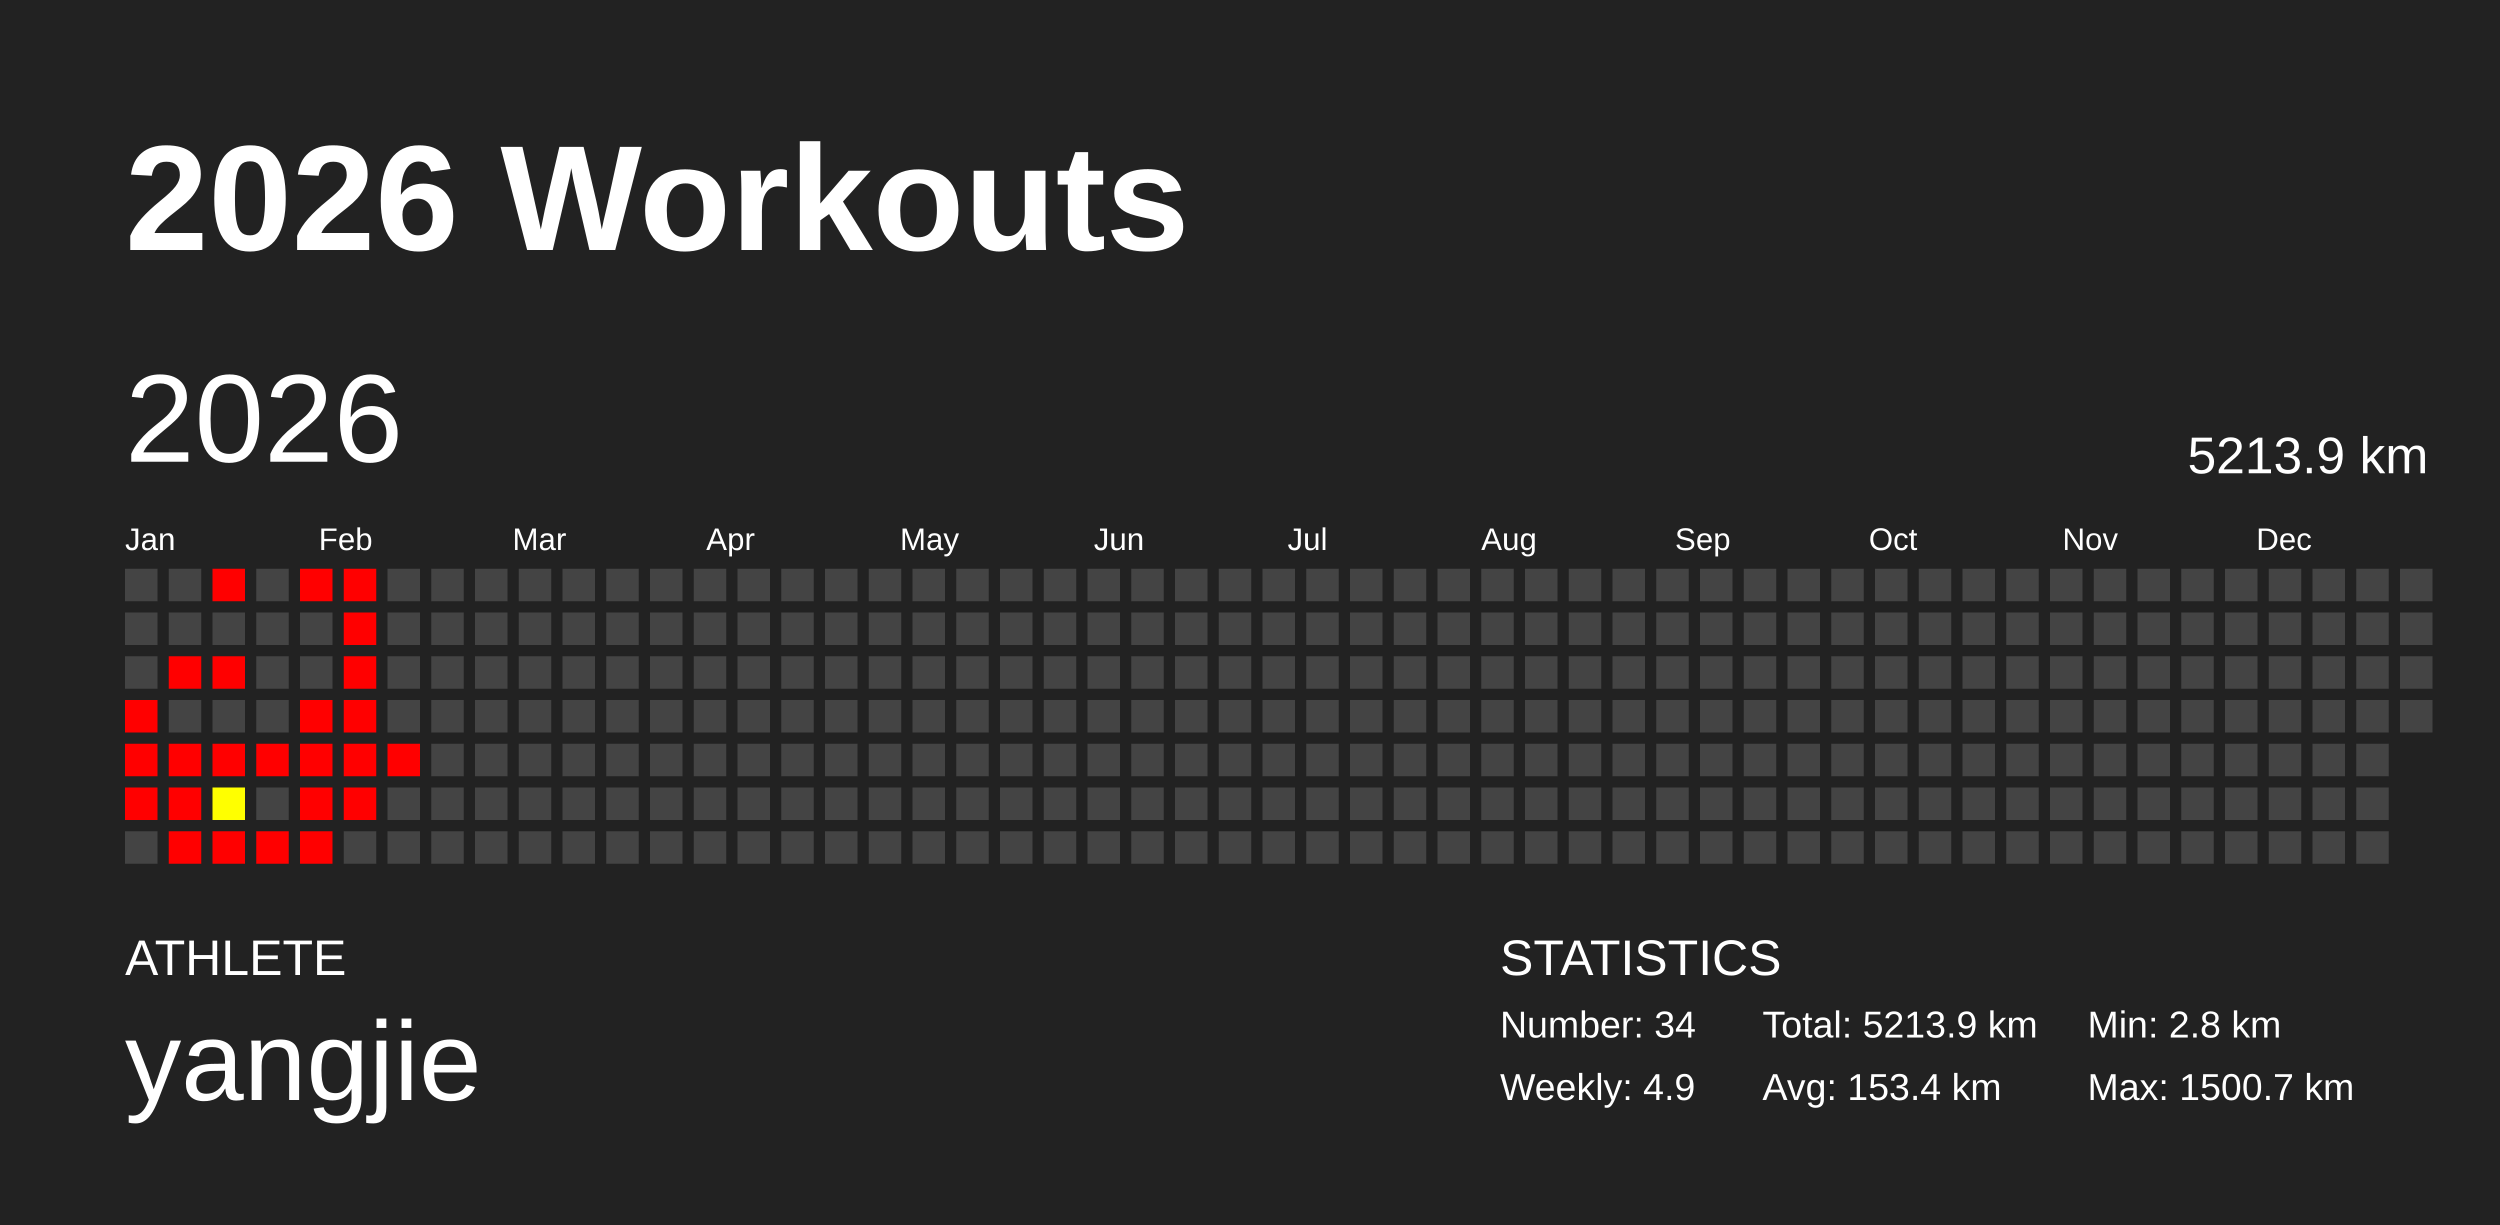
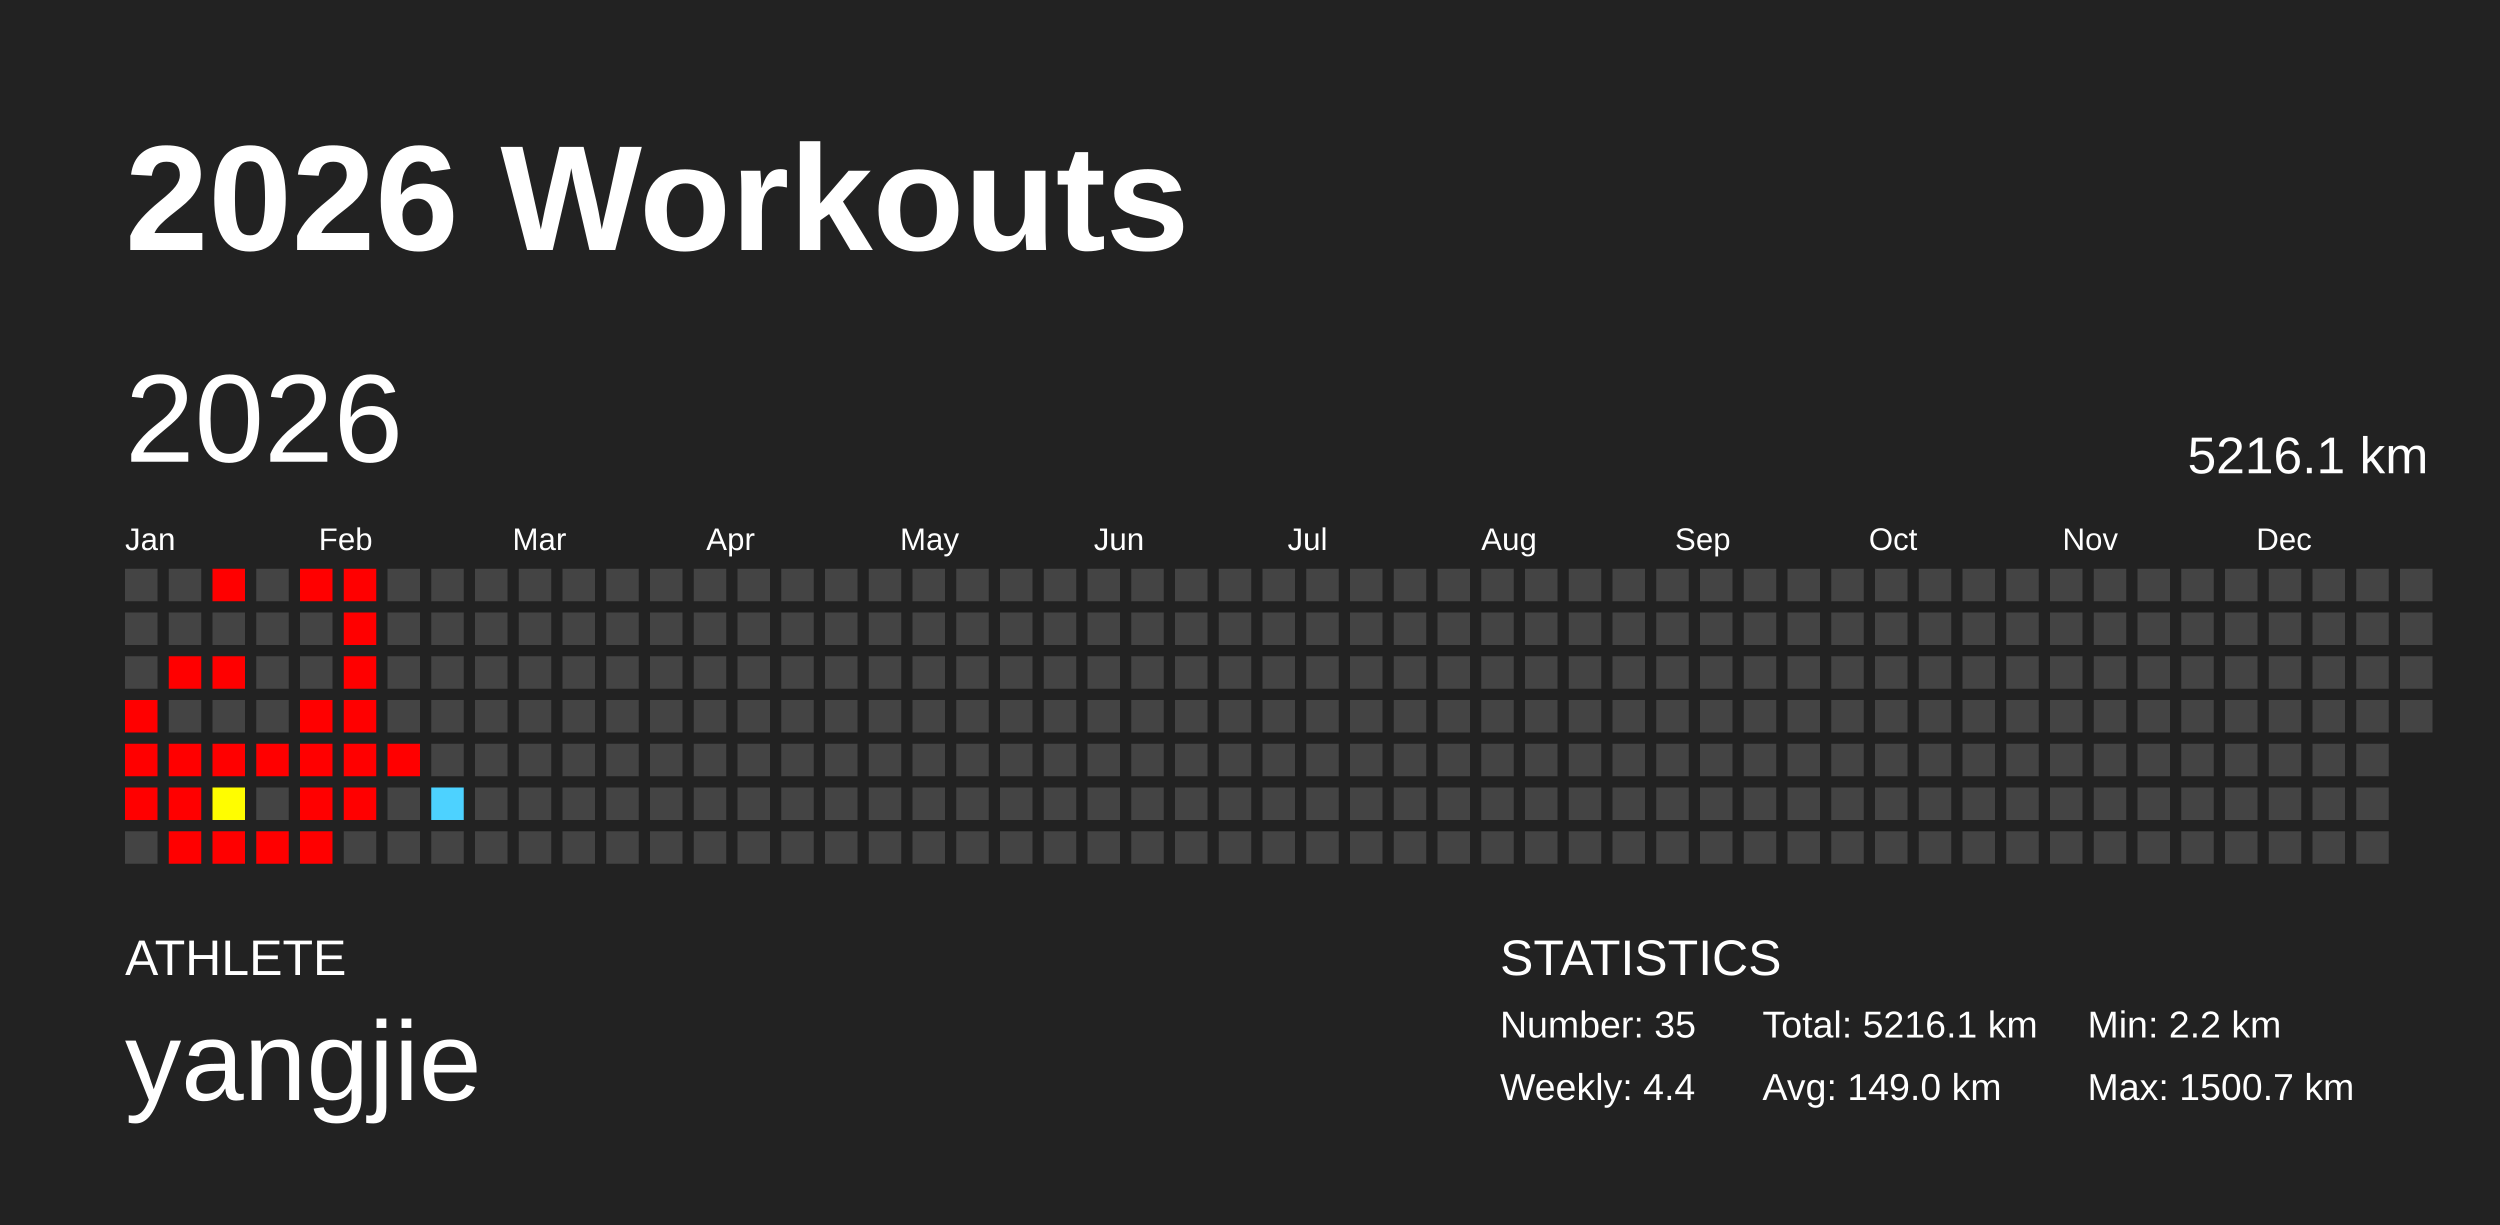
<svg xmlns="http://www.w3.org/2000/svg" baseProfile="full" height="98mm" version="1.1" viewBox="0,0,200,98" width="200mm">
  <defs />
  <rect fill="#222222" height="98" width="200" x="0" y="0" />
  <text fill="#FFFFFF" style="font-size:12px; font-family:Arial; font-weight:bold;" x="10" y="20">2026 Workouts</text>
  <text fill="#FFFFFF" style="font-size:4px; font-family:Arial" x="10" y="78">ATHLETE</text>
  <text fill="#FFFFFF" style="font-size:9px; font-family:Arial" x="10" y="88">yangjie</text>
  <text fill="#FFFFFF" style="font-size:4px; font-family:Arial" x="120" y="78">STATISTICS</text>
-   <text fill="#FFFFFF" style="font-size:3px; font-family:Arial" x="120" y="83">Number: 34</text>
-   <text fill="#FFFFFF" style="font-size:3px; font-family:Arial" x="120" y="88">Weekly: 4.9</text>
-   <text fill="#FFFFFF" style="font-size:3px; font-family:Arial" x="141" y="83">Total: 5213.9 km</text>
-   <text fill="#FFFFFF" style="font-size:3px; font-family:Arial" x="141" y="88">Avg: 153.4 km</text>
-   <text fill="#FFFFFF" style="font-size:3px; font-family:Arial" x="167" y="83">Min: 2.8 km</text>
+   <text fill="#FFFFFF" style="font-size:3px; font-family:Arial" x="120" y="83">Number: 35</text>
+   <text fill="#FFFFFF" style="font-size:3px; font-family:Arial" x="120" y="88">Weekly: 4.4</text>
+   <text fill="#FFFFFF" style="font-size:3px; font-family:Arial" x="141" y="83">Total: 5216.1 km</text>
+   <text fill="#FFFFFF" style="font-size:3px; font-family:Arial" x="141" y="88">Avg: 149.0 km</text>
+   <text fill="#FFFFFF" style="font-size:3px; font-family:Arial" x="167" y="83">Min: 2.2 km</text>
  <text fill="#FFFFFF" style="font-size:3px; font-family:Arial" x="167" y="88">Max: 1500.7 km</text>
  <text dominant-baseline="hanging" fill="#FFFFFF" style="font-size:10.0px; font-family:Arial;" x="10" y="30">2026</text>
-   <text dominant-baseline="hanging" fill="#FFFFFF" style="font-size:4.125px; font-family:Arial;" x="175" y="35">5213.9 km</text>
+   <text dominant-baseline="hanging" fill="#FFFFFF" style="font-size:4.125px; font-family:Arial;" x="175" y="35">5216.1 km</text>
  <text fill="#FFFFFF" style="font-size:2.5px; font-family:Arial" x="10.0" y="44">Jan</text>
  <text fill="#FFFFFF" style="font-size:2.5px; font-family:Arial" x="25.5" y="44">Feb</text>
  <text fill="#FFFFFF" style="font-size:2.5px; font-family:Arial" x="41.0" y="44">Mar</text>
  <text fill="#FFFFFF" style="font-size:2.5px; font-family:Arial" x="56.5" y="44">Apr</text>
  <text fill="#FFFFFF" style="font-size:2.5px; font-family:Arial" x="72.0" y="44">May</text>
  <text fill="#FFFFFF" style="font-size:2.5px; font-family:Arial" x="87.5" y="44">Jun</text>
  <text fill="#FFFFFF" style="font-size:2.5px; font-family:Arial" x="103.0" y="44">Jul</text>
  <text fill="#FFFFFF" style="font-size:2.5px; font-family:Arial" x="118.5" y="44">Aug</text>
  <text fill="#FFFFFF" style="font-size:2.5px; font-family:Arial" x="134.0" y="44">Sep</text>
  <text fill="#FFFFFF" style="font-size:2.5px; font-family:Arial" x="149.5" y="44">Oct</text>
  <text fill="#FFFFFF" style="font-size:2.5px; font-family:Arial" x="165.0" y="44">Nov</text>
  <text fill="#FFFFFF" style="font-size:2.5px; font-family:Arial" x="180.5" y="44">Dec</text>
  <rect fill="#444444" height="2.6" width="2.6" x="10.0" y="45.5" />
  <rect fill="#444444" height="2.6" width="2.6" x="10.0" y="49.0" />
  <rect fill="#444444" height="2.6" width="2.6" x="10.0" y="52.5" />
  <rect fill="red" height="2.6" width="2.6" x="10.0" y="56.0" />
  <rect fill="red" height="2.6" width="2.6" x="10.0" y="59.5" />
  <rect fill="red" height="2.6" width="2.6" x="10.0" y="63.0" />
  <rect fill="#444444" height="2.6" width="2.6" x="10.0" y="66.5" />
  <rect fill="#444444" height="2.6" width="2.6" x="13.5" y="45.5" />
  <rect fill="#444444" height="2.6" width="2.6" x="13.5" y="49.0" />
  <rect fill="red" height="2.6" width="2.6" x="13.5" y="52.5" />
  <rect fill="#444444" height="2.6" width="2.6" x="13.5" y="56.0" />
  <rect fill="red" height="2.6" width="2.6" x="13.5" y="59.5" />
  <rect fill="red" height="2.6" width="2.6" x="13.5" y="63.0" />
  <rect fill="red" height="2.6" width="2.6" x="13.5" y="66.5" />
  <rect fill="red" height="2.6" width="2.6" x="17.0" y="45.5" />
  <rect fill="#444444" height="2.6" width="2.6" x="17.0" y="49.0" />
  <rect fill="red" height="2.6" width="2.6" x="17.0" y="52.5" />
  <rect fill="#444444" height="2.6" width="2.6" x="17.0" y="56.0" />
  <rect fill="red" height="2.6" width="2.6" x="17.0" y="59.5" />
-   <rect fill="#ffff00" height="2.6" width="2.6" x="17.0" y="63.0" />
+   <rect fill="#fffd00" height="2.6" width="2.6" x="17.0" y="63.0" />
  <rect fill="red" height="2.6" width="2.6" x="17.0" y="66.5" />
  <rect fill="#444444" height="2.6" width="2.6" x="20.5" y="45.5" />
  <rect fill="#444444" height="2.6" width="2.6" x="20.5" y="49.0" />
  <rect fill="#444444" height="2.6" width="2.6" x="20.5" y="52.5" />
  <rect fill="#444444" height="2.6" width="2.6" x="20.5" y="56.0" />
  <rect fill="red" height="2.6" width="2.6" x="20.5" y="59.5" />
  <rect fill="#444444" height="2.6" width="2.6" x="20.5" y="63.0" />
  <rect fill="red" height="2.6" width="2.6" x="20.5" y="66.5" />
  <rect fill="red" height="2.6" width="2.6" x="24.0" y="45.5" />
  <rect fill="#444444" height="2.6" width="2.6" x="24.0" y="49.0" />
  <rect fill="#444444" height="2.6" width="2.6" x="24.0" y="52.5" />
  <rect fill="red" height="2.6" width="2.6" x="24.0" y="56.0" />
  <rect fill="red" height="2.6" width="2.6" x="24.0" y="59.5" />
  <rect fill="red" height="2.6" width="2.6" x="24.0" y="63.0" />
  <rect fill="red" height="2.6" width="2.6" x="24.0" y="66.5" />
  <rect fill="red" height="2.6" width="2.6" x="27.5" y="45.5" />
  <rect fill="red" height="2.6" width="2.6" x="27.5" y="49.0" />
  <rect fill="red" height="2.6" width="2.6" x="27.5" y="52.5" />
  <rect fill="red" height="2.6" width="2.6" x="27.5" y="56.0" />
  <rect fill="red" height="2.6" width="2.6" x="27.5" y="59.5" />
  <rect fill="red" height="2.6" width="2.6" x="27.5" y="63.0" />
  <rect fill="#444444" height="2.6" width="2.6" x="27.5" y="66.5" />
  <rect fill="#444444" height="2.6" width="2.6" x="31.0" y="45.5" />
  <rect fill="#444444" height="2.6" width="2.6" x="31.0" y="49.0" />
  <rect fill="#444444" height="2.6" width="2.6" x="31.0" y="52.5" />
  <rect fill="#444444" height="2.6" width="2.6" x="31.0" y="56.0" />
  <rect fill="red" height="2.6" width="2.6" x="31.0" y="59.5" />
  <rect fill="#444444" height="2.6" width="2.6" x="31.0" y="63.0" />
  <rect fill="#444444" height="2.6" width="2.6" x="31.0" y="66.5" />
  <rect fill="#444444" height="2.6" width="2.6" x="34.5" y="45.5" />
  <rect fill="#444444" height="2.6" width="2.6" x="34.5" y="49.0" />
  <rect fill="#444444" height="2.6" width="2.6" x="34.5" y="52.5" />
  <rect fill="#444444" height="2.6" width="2.6" x="34.5" y="56.0" />
  <rect fill="#444444" height="2.6" width="2.6" x="34.5" y="59.5" />
-   <rect fill="#444444" height="2.6" width="2.6" x="34.5" y="63.0" />
+   <rect fill="#4dd2ff" height="2.6" width="2.6" x="34.5" y="63.0" />
  <rect fill="#444444" height="2.6" width="2.6" x="34.5" y="66.5" />
  <rect fill="#444444" height="2.6" width="2.6" x="38.0" y="45.5" />
  <rect fill="#444444" height="2.6" width="2.6" x="38.0" y="49.0" />
  <rect fill="#444444" height="2.6" width="2.6" x="38.0" y="52.5" />
  <rect fill="#444444" height="2.6" width="2.6" x="38.0" y="56.0" />
  <rect fill="#444444" height="2.6" width="2.6" x="38.0" y="59.5" />
  <rect fill="#444444" height="2.6" width="2.6" x="38.0" y="63.0" />
  <rect fill="#444444" height="2.6" width="2.6" x="38.0" y="66.5" />
  <rect fill="#444444" height="2.6" width="2.6" x="41.5" y="45.5" />
  <rect fill="#444444" height="2.6" width="2.6" x="41.5" y="49.0" />
  <rect fill="#444444" height="2.6" width="2.6" x="41.5" y="52.5" />
  <rect fill="#444444" height="2.6" width="2.6" x="41.5" y="56.0" />
  <rect fill="#444444" height="2.6" width="2.6" x="41.5" y="59.5" />
  <rect fill="#444444" height="2.6" width="2.6" x="41.5" y="63.0" />
  <rect fill="#444444" height="2.6" width="2.6" x="41.5" y="66.5" />
  <rect fill="#444444" height="2.6" width="2.6" x="45.0" y="45.5" />
  <rect fill="#444444" height="2.6" width="2.6" x="45.0" y="49.0" />
  <rect fill="#444444" height="2.6" width="2.6" x="45.0" y="52.5" />
  <rect fill="#444444" height="2.6" width="2.6" x="45.0" y="56.0" />
  <rect fill="#444444" height="2.6" width="2.6" x="45.0" y="59.5" />
  <rect fill="#444444" height="2.6" width="2.6" x="45.0" y="63.0" />
  <rect fill="#444444" height="2.6" width="2.6" x="45.0" y="66.5" />
  <rect fill="#444444" height="2.6" width="2.6" x="48.5" y="45.5" />
  <rect fill="#444444" height="2.6" width="2.6" x="48.5" y="49.0" />
  <rect fill="#444444" height="2.6" width="2.6" x="48.5" y="52.5" />
  <rect fill="#444444" height="2.6" width="2.6" x="48.5" y="56.0" />
  <rect fill="#444444" height="2.6" width="2.6" x="48.5" y="59.5" />
  <rect fill="#444444" height="2.6" width="2.6" x="48.5" y="63.0" />
  <rect fill="#444444" height="2.6" width="2.6" x="48.5" y="66.5" />
  <rect fill="#444444" height="2.6" width="2.6" x="52.0" y="45.5" />
  <rect fill="#444444" height="2.6" width="2.6" x="52.0" y="49.0" />
  <rect fill="#444444" height="2.6" width="2.6" x="52.0" y="52.5" />
  <rect fill="#444444" height="2.6" width="2.6" x="52.0" y="56.0" />
  <rect fill="#444444" height="2.6" width="2.6" x="52.0" y="59.5" />
  <rect fill="#444444" height="2.6" width="2.6" x="52.0" y="63.0" />
  <rect fill="#444444" height="2.6" width="2.6" x="52.0" y="66.5" />
  <rect fill="#444444" height="2.6" width="2.6" x="55.5" y="45.5" />
  <rect fill="#444444" height="2.6" width="2.6" x="55.5" y="49.0" />
  <rect fill="#444444" height="2.6" width="2.6" x="55.5" y="52.5" />
  <rect fill="#444444" height="2.6" width="2.6" x="55.5" y="56.0" />
  <rect fill="#444444" height="2.6" width="2.6" x="55.5" y="59.5" />
  <rect fill="#444444" height="2.6" width="2.6" x="55.5" y="63.0" />
  <rect fill="#444444" height="2.6" width="2.6" x="55.5" y="66.5" />
  <rect fill="#444444" height="2.6" width="2.6" x="59.0" y="45.5" />
  <rect fill="#444444" height="2.6" width="2.6" x="59.0" y="49.0" />
  <rect fill="#444444" height="2.6" width="2.6" x="59.0" y="52.5" />
  <rect fill="#444444" height="2.6" width="2.6" x="59.0" y="56.0" />
  <rect fill="#444444" height="2.6" width="2.6" x="59.0" y="59.5" />
  <rect fill="#444444" height="2.6" width="2.6" x="59.0" y="63.0" />
  <rect fill="#444444" height="2.6" width="2.6" x="59.0" y="66.5" />
  <rect fill="#444444" height="2.6" width="2.6" x="62.5" y="45.5" />
  <rect fill="#444444" height="2.6" width="2.6" x="62.5" y="49.0" />
  <rect fill="#444444" height="2.6" width="2.6" x="62.5" y="52.5" />
  <rect fill="#444444" height="2.6" width="2.6" x="62.5" y="56.0" />
  <rect fill="#444444" height="2.6" width="2.6" x="62.5" y="59.5" />
  <rect fill="#444444" height="2.6" width="2.6" x="62.5" y="63.0" />
  <rect fill="#444444" height="2.6" width="2.6" x="62.5" y="66.5" />
  <rect fill="#444444" height="2.6" width="2.6" x="66.0" y="45.5" />
  <rect fill="#444444" height="2.6" width="2.6" x="66.0" y="49.0" />
  <rect fill="#444444" height="2.6" width="2.6" x="66.0" y="52.5" />
  <rect fill="#444444" height="2.6" width="2.6" x="66.0" y="56.0" />
  <rect fill="#444444" height="2.6" width="2.6" x="66.0" y="59.5" />
  <rect fill="#444444" height="2.6" width="2.6" x="66.0" y="63.0" />
  <rect fill="#444444" height="2.6" width="2.6" x="66.0" y="66.5" />
  <rect fill="#444444" height="2.6" width="2.6" x="69.5" y="45.5" />
  <rect fill="#444444" height="2.6" width="2.6" x="69.5" y="49.0" />
  <rect fill="#444444" height="2.6" width="2.6" x="69.5" y="52.5" />
  <rect fill="#444444" height="2.6" width="2.6" x="69.5" y="56.0" />
  <rect fill="#444444" height="2.6" width="2.6" x="69.5" y="59.5" />
  <rect fill="#444444" height="2.6" width="2.6" x="69.5" y="63.0" />
  <rect fill="#444444" height="2.6" width="2.6" x="69.5" y="66.5" />
  <rect fill="#444444" height="2.6" width="2.6" x="73.0" y="45.5" />
  <rect fill="#444444" height="2.6" width="2.6" x="73.0" y="49.0" />
  <rect fill="#444444" height="2.6" width="2.6" x="73.0" y="52.5" />
  <rect fill="#444444" height="2.6" width="2.6" x="73.0" y="56.0" />
  <rect fill="#444444" height="2.6" width="2.6" x="73.0" y="59.5" />
  <rect fill="#444444" height="2.6" width="2.6" x="73.0" y="63.0" />
  <rect fill="#444444" height="2.6" width="2.6" x="73.0" y="66.5" />
  <rect fill="#444444" height="2.6" width="2.6" x="76.5" y="45.5" />
  <rect fill="#444444" height="2.6" width="2.6" x="76.5" y="49.0" />
  <rect fill="#444444" height="2.6" width="2.6" x="76.5" y="52.5" />
  <rect fill="#444444" height="2.6" width="2.6" x="76.5" y="56.0" />
  <rect fill="#444444" height="2.6" width="2.6" x="76.5" y="59.5" />
  <rect fill="#444444" height="2.6" width="2.6" x="76.5" y="63.0" />
  <rect fill="#444444" height="2.6" width="2.6" x="76.5" y="66.5" />
  <rect fill="#444444" height="2.6" width="2.6" x="80.0" y="45.5" />
  <rect fill="#444444" height="2.6" width="2.6" x="80.0" y="49.0" />
  <rect fill="#444444" height="2.6" width="2.6" x="80.0" y="52.5" />
  <rect fill="#444444" height="2.6" width="2.6" x="80.0" y="56.0" />
  <rect fill="#444444" height="2.6" width="2.6" x="80.0" y="59.5" />
  <rect fill="#444444" height="2.6" width="2.6" x="80.0" y="63.0" />
  <rect fill="#444444" height="2.6" width="2.6" x="80.0" y="66.5" />
  <rect fill="#444444" height="2.6" width="2.6" x="83.5" y="45.5" />
  <rect fill="#444444" height="2.6" width="2.6" x="83.5" y="49.0" />
  <rect fill="#444444" height="2.6" width="2.6" x="83.5" y="52.5" />
  <rect fill="#444444" height="2.6" width="2.6" x="83.5" y="56.0" />
  <rect fill="#444444" height="2.6" width="2.6" x="83.5" y="59.5" />
  <rect fill="#444444" height="2.6" width="2.6" x="83.5" y="63.0" />
  <rect fill="#444444" height="2.6" width="2.6" x="83.5" y="66.5" />
  <rect fill="#444444" height="2.6" width="2.6" x="87.0" y="45.5" />
  <rect fill="#444444" height="2.6" width="2.6" x="87.0" y="49.0" />
  <rect fill="#444444" height="2.6" width="2.6" x="87.0" y="52.5" />
  <rect fill="#444444" height="2.6" width="2.6" x="87.0" y="56.0" />
  <rect fill="#444444" height="2.6" width="2.6" x="87.0" y="59.5" />
  <rect fill="#444444" height="2.6" width="2.6" x="87.0" y="63.0" />
  <rect fill="#444444" height="2.6" width="2.6" x="87.0" y="66.5" />
  <rect fill="#444444" height="2.6" width="2.6" x="90.5" y="45.5" />
  <rect fill="#444444" height="2.6" width="2.6" x="90.5" y="49.0" />
  <rect fill="#444444" height="2.6" width="2.6" x="90.5" y="52.5" />
  <rect fill="#444444" height="2.6" width="2.6" x="90.5" y="56.0" />
  <rect fill="#444444" height="2.6" width="2.6" x="90.5" y="59.5" />
  <rect fill="#444444" height="2.6" width="2.6" x="90.5" y="63.0" />
  <rect fill="#444444" height="2.6" width="2.6" x="90.5" y="66.5" />
  <rect fill="#444444" height="2.6" width="2.6" x="94.0" y="45.5" />
  <rect fill="#444444" height="2.6" width="2.6" x="94.0" y="49.0" />
  <rect fill="#444444" height="2.6" width="2.6" x="94.0" y="52.5" />
  <rect fill="#444444" height="2.6" width="2.6" x="94.0" y="56.0" />
  <rect fill="#444444" height="2.6" width="2.6" x="94.0" y="59.5" />
  <rect fill="#444444" height="2.6" width="2.6" x="94.0" y="63.0" />
  <rect fill="#444444" height="2.6" width="2.6" x="94.0" y="66.5" />
  <rect fill="#444444" height="2.6" width="2.6" x="97.5" y="45.5" />
  <rect fill="#444444" height="2.6" width="2.6" x="97.5" y="49.0" />
  <rect fill="#444444" height="2.6" width="2.6" x="97.5" y="52.5" />
  <rect fill="#444444" height="2.6" width="2.6" x="97.5" y="56.0" />
  <rect fill="#444444" height="2.6" width="2.6" x="97.5" y="59.5" />
  <rect fill="#444444" height="2.6" width="2.6" x="97.5" y="63.0" />
  <rect fill="#444444" height="2.6" width="2.6" x="97.5" y="66.5" />
  <rect fill="#444444" height="2.6" width="2.6" x="101.0" y="45.5" />
  <rect fill="#444444" height="2.6" width="2.6" x="101.0" y="49.0" />
  <rect fill="#444444" height="2.6" width="2.6" x="101.0" y="52.5" />
  <rect fill="#444444" height="2.6" width="2.6" x="101.0" y="56.0" />
  <rect fill="#444444" height="2.6" width="2.6" x="101.0" y="59.5" />
  <rect fill="#444444" height="2.6" width="2.6" x="101.0" y="63.0" />
  <rect fill="#444444" height="2.6" width="2.6" x="101.0" y="66.5" />
  <rect fill="#444444" height="2.6" width="2.6" x="104.5" y="45.5" />
  <rect fill="#444444" height="2.6" width="2.6" x="104.5" y="49.0" />
  <rect fill="#444444" height="2.6" width="2.6" x="104.5" y="52.5" />
  <rect fill="#444444" height="2.6" width="2.6" x="104.5" y="56.0" />
  <rect fill="#444444" height="2.6" width="2.6" x="104.5" y="59.5" />
  <rect fill="#444444" height="2.6" width="2.6" x="104.5" y="63.0" />
  <rect fill="#444444" height="2.6" width="2.6" x="104.5" y="66.5" />
  <rect fill="#444444" height="2.6" width="2.6" x="108.0" y="45.5" />
  <rect fill="#444444" height="2.6" width="2.6" x="108.0" y="49.0" />
  <rect fill="#444444" height="2.6" width="2.6" x="108.0" y="52.5" />
  <rect fill="#444444" height="2.6" width="2.6" x="108.0" y="56.0" />
  <rect fill="#444444" height="2.6" width="2.6" x="108.0" y="59.5" />
  <rect fill="#444444" height="2.6" width="2.6" x="108.0" y="63.0" />
  <rect fill="#444444" height="2.6" width="2.6" x="108.0" y="66.5" />
  <rect fill="#444444" height="2.6" width="2.6" x="111.5" y="45.5" />
  <rect fill="#444444" height="2.6" width="2.6" x="111.5" y="49.0" />
  <rect fill="#444444" height="2.6" width="2.6" x="111.5" y="52.5" />
  <rect fill="#444444" height="2.6" width="2.6" x="111.5" y="56.0" />
  <rect fill="#444444" height="2.6" width="2.6" x="111.5" y="59.5" />
  <rect fill="#444444" height="2.6" width="2.6" x="111.5" y="63.0" />
  <rect fill="#444444" height="2.6" width="2.6" x="111.5" y="66.5" />
  <rect fill="#444444" height="2.6" width="2.6" x="115.0" y="45.5" />
  <rect fill="#444444" height="2.6" width="2.6" x="115.0" y="49.0" />
  <rect fill="#444444" height="2.6" width="2.6" x="115.0" y="52.5" />
  <rect fill="#444444" height="2.6" width="2.6" x="115.0" y="56.0" />
  <rect fill="#444444" height="2.6" width="2.6" x="115.0" y="59.5" />
  <rect fill="#444444" height="2.6" width="2.6" x="115.0" y="63.0" />
  <rect fill="#444444" height="2.6" width="2.6" x="115.0" y="66.5" />
  <rect fill="#444444" height="2.6" width="2.6" x="118.5" y="45.5" />
  <rect fill="#444444" height="2.6" width="2.6" x="118.5" y="49.0" />
  <rect fill="#444444" height="2.6" width="2.6" x="118.5" y="52.5" />
  <rect fill="#444444" height="2.6" width="2.6" x="118.5" y="56.0" />
  <rect fill="#444444" height="2.6" width="2.6" x="118.5" y="59.5" />
  <rect fill="#444444" height="2.6" width="2.6" x="118.5" y="63.0" />
  <rect fill="#444444" height="2.6" width="2.6" x="118.5" y="66.5" />
  <rect fill="#444444" height="2.6" width="2.6" x="122.0" y="45.5" />
  <rect fill="#444444" height="2.6" width="2.6" x="122.0" y="49.0" />
  <rect fill="#444444" height="2.6" width="2.6" x="122.0" y="52.5" />
  <rect fill="#444444" height="2.6" width="2.6" x="122.0" y="56.0" />
  <rect fill="#444444" height="2.6" width="2.6" x="122.0" y="59.5" />
  <rect fill="#444444" height="2.6" width="2.6" x="122.0" y="63.0" />
  <rect fill="#444444" height="2.6" width="2.6" x="122.0" y="66.5" />
  <rect fill="#444444" height="2.6" width="2.6" x="125.5" y="45.5" />
  <rect fill="#444444" height="2.6" width="2.6" x="125.5" y="49.0" />
  <rect fill="#444444" height="2.6" width="2.6" x="125.5" y="52.5" />
  <rect fill="#444444" height="2.6" width="2.6" x="125.5" y="56.0" />
  <rect fill="#444444" height="2.6" width="2.6" x="125.5" y="59.5" />
  <rect fill="#444444" height="2.6" width="2.6" x="125.5" y="63.0" />
  <rect fill="#444444" height="2.6" width="2.6" x="125.5" y="66.5" />
  <rect fill="#444444" height="2.6" width="2.6" x="129.0" y="45.5" />
  <rect fill="#444444" height="2.6" width="2.6" x="129.0" y="49.0" />
  <rect fill="#444444" height="2.6" width="2.6" x="129.0" y="52.5" />
  <rect fill="#444444" height="2.6" width="2.6" x="129.0" y="56.0" />
  <rect fill="#444444" height="2.6" width="2.6" x="129.0" y="59.5" />
  <rect fill="#444444" height="2.6" width="2.6" x="129.0" y="63.0" />
  <rect fill="#444444" height="2.6" width="2.6" x="129.0" y="66.5" />
  <rect fill="#444444" height="2.6" width="2.6" x="132.5" y="45.5" />
  <rect fill="#444444" height="2.6" width="2.6" x="132.5" y="49.0" />
  <rect fill="#444444" height="2.6" width="2.6" x="132.5" y="52.5" />
  <rect fill="#444444" height="2.6" width="2.6" x="132.5" y="56.0" />
  <rect fill="#444444" height="2.6" width="2.6" x="132.5" y="59.5" />
  <rect fill="#444444" height="2.6" width="2.6" x="132.5" y="63.0" />
  <rect fill="#444444" height="2.6" width="2.6" x="132.5" y="66.5" />
  <rect fill="#444444" height="2.6" width="2.6" x="136.0" y="45.5" />
  <rect fill="#444444" height="2.6" width="2.6" x="136.0" y="49.0" />
  <rect fill="#444444" height="2.6" width="2.6" x="136.0" y="52.5" />
  <rect fill="#444444" height="2.6" width="2.6" x="136.0" y="56.0" />
  <rect fill="#444444" height="2.6" width="2.6" x="136.0" y="59.5" />
  <rect fill="#444444" height="2.6" width="2.6" x="136.0" y="63.0" />
  <rect fill="#444444" height="2.6" width="2.6" x="136.0" y="66.5" />
  <rect fill="#444444" height="2.6" width="2.6" x="139.5" y="45.5" />
  <rect fill="#444444" height="2.6" width="2.6" x="139.5" y="49.0" />
  <rect fill="#444444" height="2.6" width="2.6" x="139.5" y="52.5" />
  <rect fill="#444444" height="2.6" width="2.6" x="139.5" y="56.0" />
  <rect fill="#444444" height="2.6" width="2.6" x="139.5" y="59.5" />
  <rect fill="#444444" height="2.6" width="2.6" x="139.5" y="63.0" />
  <rect fill="#444444" height="2.6" width="2.6" x="139.5" y="66.5" />
  <rect fill="#444444" height="2.6" width="2.6" x="143.0" y="45.5" />
  <rect fill="#444444" height="2.6" width="2.6" x="143.0" y="49.0" />
  <rect fill="#444444" height="2.6" width="2.6" x="143.0" y="52.5" />
  <rect fill="#444444" height="2.6" width="2.6" x="143.0" y="56.0" />
  <rect fill="#444444" height="2.6" width="2.6" x="143.0" y="59.5" />
  <rect fill="#444444" height="2.6" width="2.6" x="143.0" y="63.0" />
  <rect fill="#444444" height="2.6" width="2.6" x="143.0" y="66.5" />
  <rect fill="#444444" height="2.6" width="2.6" x="146.5" y="45.5" />
  <rect fill="#444444" height="2.6" width="2.6" x="146.5" y="49.0" />
  <rect fill="#444444" height="2.6" width="2.6" x="146.5" y="52.5" />
  <rect fill="#444444" height="2.6" width="2.6" x="146.5" y="56.0" />
  <rect fill="#444444" height="2.6" width="2.6" x="146.5" y="59.5" />
  <rect fill="#444444" height="2.6" width="2.6" x="146.5" y="63.0" />
  <rect fill="#444444" height="2.6" width="2.6" x="146.5" y="66.5" />
  <rect fill="#444444" height="2.6" width="2.6" x="150.0" y="45.5" />
  <rect fill="#444444" height="2.6" width="2.6" x="150.0" y="49.0" />
  <rect fill="#444444" height="2.6" width="2.6" x="150.0" y="52.5" />
  <rect fill="#444444" height="2.6" width="2.6" x="150.0" y="56.0" />
  <rect fill="#444444" height="2.6" width="2.6" x="150.0" y="59.5" />
  <rect fill="#444444" height="2.6" width="2.6" x="150.0" y="63.0" />
  <rect fill="#444444" height="2.6" width="2.6" x="150.0" y="66.5" />
  <rect fill="#444444" height="2.6" width="2.6" x="153.5" y="45.5" />
  <rect fill="#444444" height="2.6" width="2.6" x="153.5" y="49.0" />
  <rect fill="#444444" height="2.6" width="2.6" x="153.5" y="52.5" />
  <rect fill="#444444" height="2.6" width="2.6" x="153.5" y="56.0" />
  <rect fill="#444444" height="2.6" width="2.6" x="153.5" y="59.5" />
  <rect fill="#444444" height="2.6" width="2.6" x="153.5" y="63.0" />
  <rect fill="#444444" height="2.6" width="2.6" x="153.5" y="66.5" />
  <rect fill="#444444" height="2.6" width="2.6" x="157.0" y="45.5" />
  <rect fill="#444444" height="2.6" width="2.6" x="157.0" y="49.0" />
  <rect fill="#444444" height="2.6" width="2.6" x="157.0" y="52.5" />
  <rect fill="#444444" height="2.6" width="2.6" x="157.0" y="56.0" />
  <rect fill="#444444" height="2.6" width="2.6" x="157.0" y="59.5" />
  <rect fill="#444444" height="2.6" width="2.6" x="157.0" y="63.0" />
  <rect fill="#444444" height="2.6" width="2.6" x="157.0" y="66.5" />
  <rect fill="#444444" height="2.6" width="2.6" x="160.5" y="45.5" />
  <rect fill="#444444" height="2.6" width="2.6" x="160.5" y="49.0" />
  <rect fill="#444444" height="2.6" width="2.6" x="160.5" y="52.5" />
  <rect fill="#444444" height="2.6" width="2.6" x="160.5" y="56.0" />
  <rect fill="#444444" height="2.6" width="2.6" x="160.5" y="59.5" />
  <rect fill="#444444" height="2.6" width="2.6" x="160.5" y="63.0" />
  <rect fill="#444444" height="2.6" width="2.6" x="160.5" y="66.5" />
  <rect fill="#444444" height="2.6" width="2.6" x="164.0" y="45.5" />
  <rect fill="#444444" height="2.6" width="2.6" x="164.0" y="49.0" />
  <rect fill="#444444" height="2.6" width="2.6" x="164.0" y="52.5" />
  <rect fill="#444444" height="2.6" width="2.6" x="164.0" y="56.0" />
  <rect fill="#444444" height="2.6" width="2.6" x="164.0" y="59.5" />
  <rect fill="#444444" height="2.6" width="2.6" x="164.0" y="63.0" />
  <rect fill="#444444" height="2.6" width="2.6" x="164.0" y="66.5" />
  <rect fill="#444444" height="2.6" width="2.6" x="167.5" y="45.5" />
  <rect fill="#444444" height="2.6" width="2.6" x="167.5" y="49.0" />
  <rect fill="#444444" height="2.6" width="2.6" x="167.5" y="52.5" />
  <rect fill="#444444" height="2.6" width="2.6" x="167.5" y="56.0" />
  <rect fill="#444444" height="2.6" width="2.6" x="167.5" y="59.5" />
  <rect fill="#444444" height="2.6" width="2.6" x="167.5" y="63.0" />
  <rect fill="#444444" height="2.6" width="2.6" x="167.5" y="66.5" />
  <rect fill="#444444" height="2.6" width="2.6" x="171.0" y="45.5" />
  <rect fill="#444444" height="2.6" width="2.6" x="171.0" y="49.0" />
  <rect fill="#444444" height="2.6" width="2.6" x="171.0" y="52.5" />
  <rect fill="#444444" height="2.6" width="2.6" x="171.0" y="56.0" />
  <rect fill="#444444" height="2.6" width="2.6" x="171.0" y="59.5" />
  <rect fill="#444444" height="2.6" width="2.6" x="171.0" y="63.0" />
  <rect fill="#444444" height="2.6" width="2.6" x="171.0" y="66.5" />
  <rect fill="#444444" height="2.6" width="2.6" x="174.5" y="45.5" />
  <rect fill="#444444" height="2.6" width="2.6" x="174.5" y="49.0" />
  <rect fill="#444444" height="2.6" width="2.6" x="174.5" y="52.5" />
  <rect fill="#444444" height="2.6" width="2.6" x="174.5" y="56.0" />
  <rect fill="#444444" height="2.6" width="2.6" x="174.5" y="59.5" />
  <rect fill="#444444" height="2.6" width="2.6" x="174.5" y="63.0" />
  <rect fill="#444444" height="2.6" width="2.6" x="174.5" y="66.5" />
  <rect fill="#444444" height="2.6" width="2.6" x="178.0" y="45.5" />
  <rect fill="#444444" height="2.6" width="2.6" x="178.0" y="49.0" />
  <rect fill="#444444" height="2.6" width="2.6" x="178.0" y="52.5" />
  <rect fill="#444444" height="2.6" width="2.6" x="178.0" y="56.0" />
  <rect fill="#444444" height="2.6" width="2.6" x="178.0" y="59.5" />
  <rect fill="#444444" height="2.6" width="2.6" x="178.0" y="63.0" />
  <rect fill="#444444" height="2.6" width="2.6" x="178.0" y="66.5" />
  <rect fill="#444444" height="2.6" width="2.6" x="181.5" y="45.5" />
  <rect fill="#444444" height="2.6" width="2.6" x="181.5" y="49.0" />
  <rect fill="#444444" height="2.6" width="2.6" x="181.5" y="52.5" />
  <rect fill="#444444" height="2.6" width="2.6" x="181.5" y="56.0" />
  <rect fill="#444444" height="2.6" width="2.6" x="181.5" y="59.5" />
  <rect fill="#444444" height="2.6" width="2.6" x="181.5" y="63.0" />
  <rect fill="#444444" height="2.6" width="2.6" x="181.5" y="66.5" />
  <rect fill="#444444" height="2.6" width="2.6" x="185.0" y="45.5" />
  <rect fill="#444444" height="2.6" width="2.6" x="185.0" y="49.0" />
  <rect fill="#444444" height="2.6" width="2.6" x="185.0" y="52.5" />
  <rect fill="#444444" height="2.6" width="2.6" x="185.0" y="56.0" />
  <rect fill="#444444" height="2.6" width="2.6" x="185.0" y="59.5" />
  <rect fill="#444444" height="2.6" width="2.6" x="185.0" y="63.0" />
  <rect fill="#444444" height="2.6" width="2.6" x="185.0" y="66.5" />
  <rect fill="#444444" height="2.6" width="2.6" x="188.5" y="45.5" />
  <rect fill="#444444" height="2.6" width="2.6" x="188.5" y="49.0" />
  <rect fill="#444444" height="2.6" width="2.6" x="188.5" y="52.5" />
  <rect fill="#444444" height="2.6" width="2.6" x="188.5" y="56.0" />
  <rect fill="#444444" height="2.6" width="2.6" x="188.5" y="59.5" />
  <rect fill="#444444" height="2.6" width="2.6" x="188.5" y="63.0" />
  <rect fill="#444444" height="2.6" width="2.6" x="188.5" y="66.5" />
  <rect fill="#444444" height="2.6" width="2.6" x="192.0" y="45.5" />
  <rect fill="#444444" height="2.6" width="2.6" x="192.0" y="49.0" />
  <rect fill="#444444" height="2.6" width="2.6" x="192.0" y="52.5" />
  <rect fill="#444444" height="2.6" width="2.6" x="192.0" y="56.0" />
</svg>
